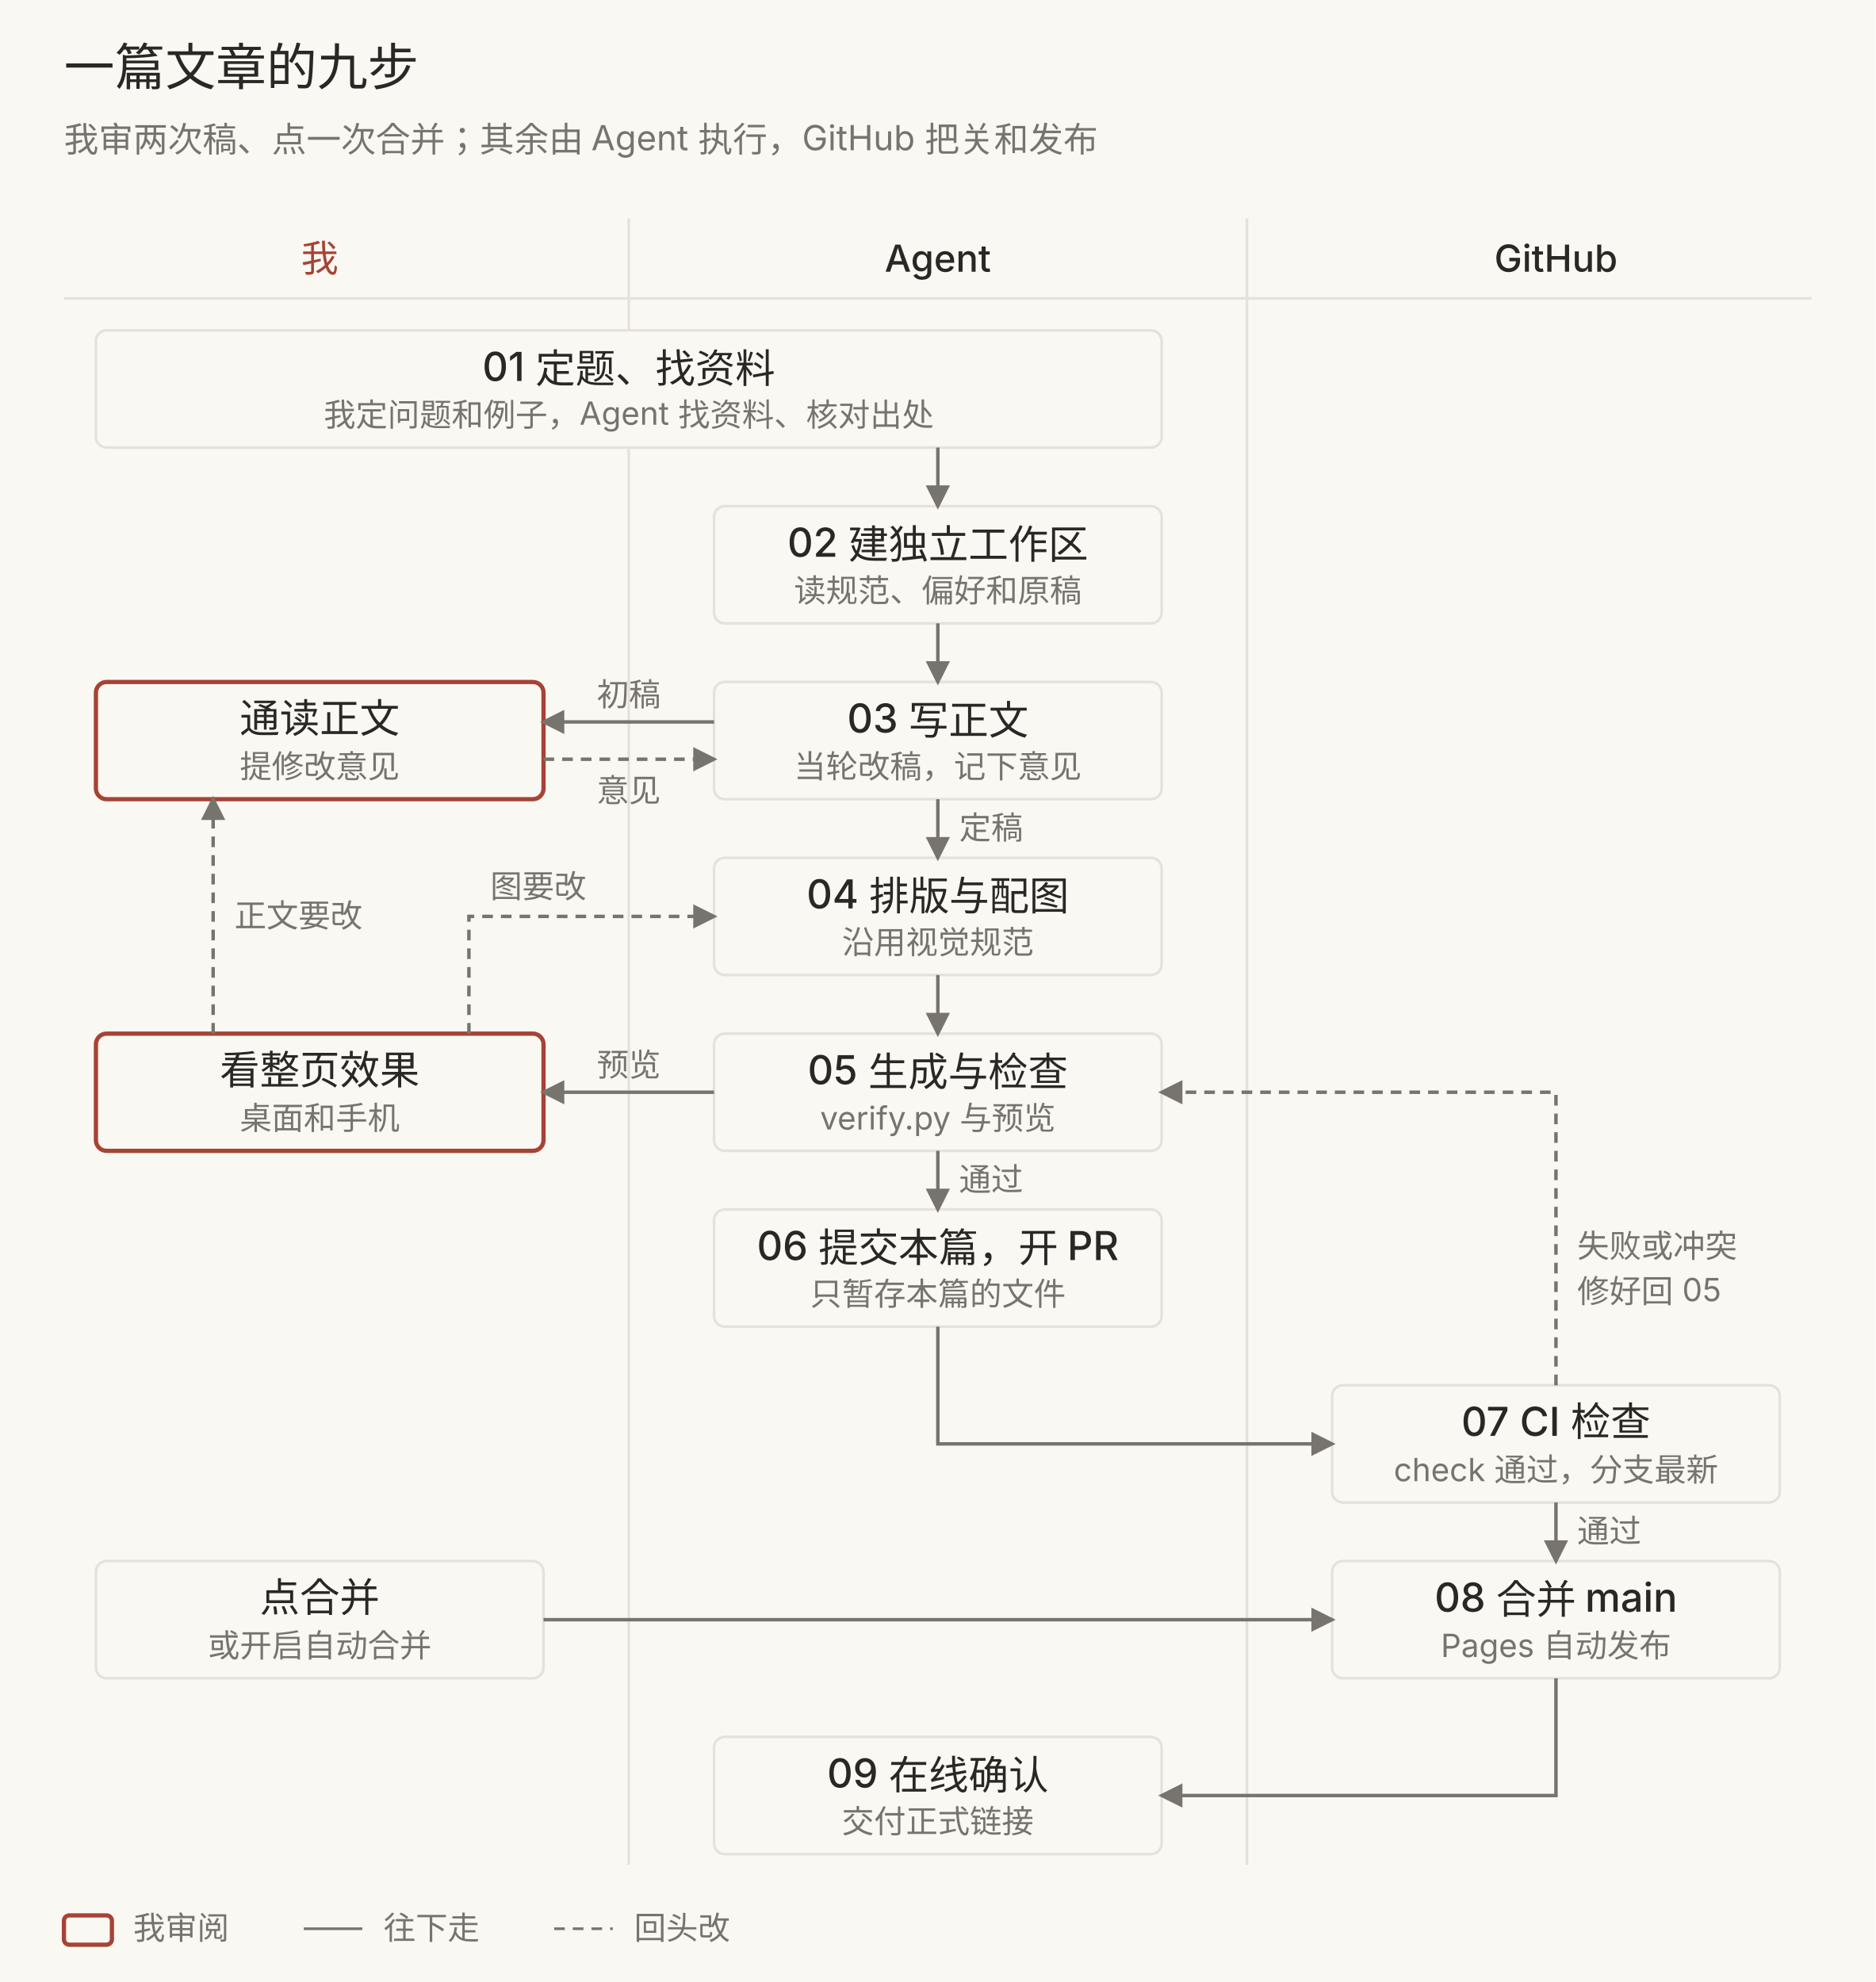
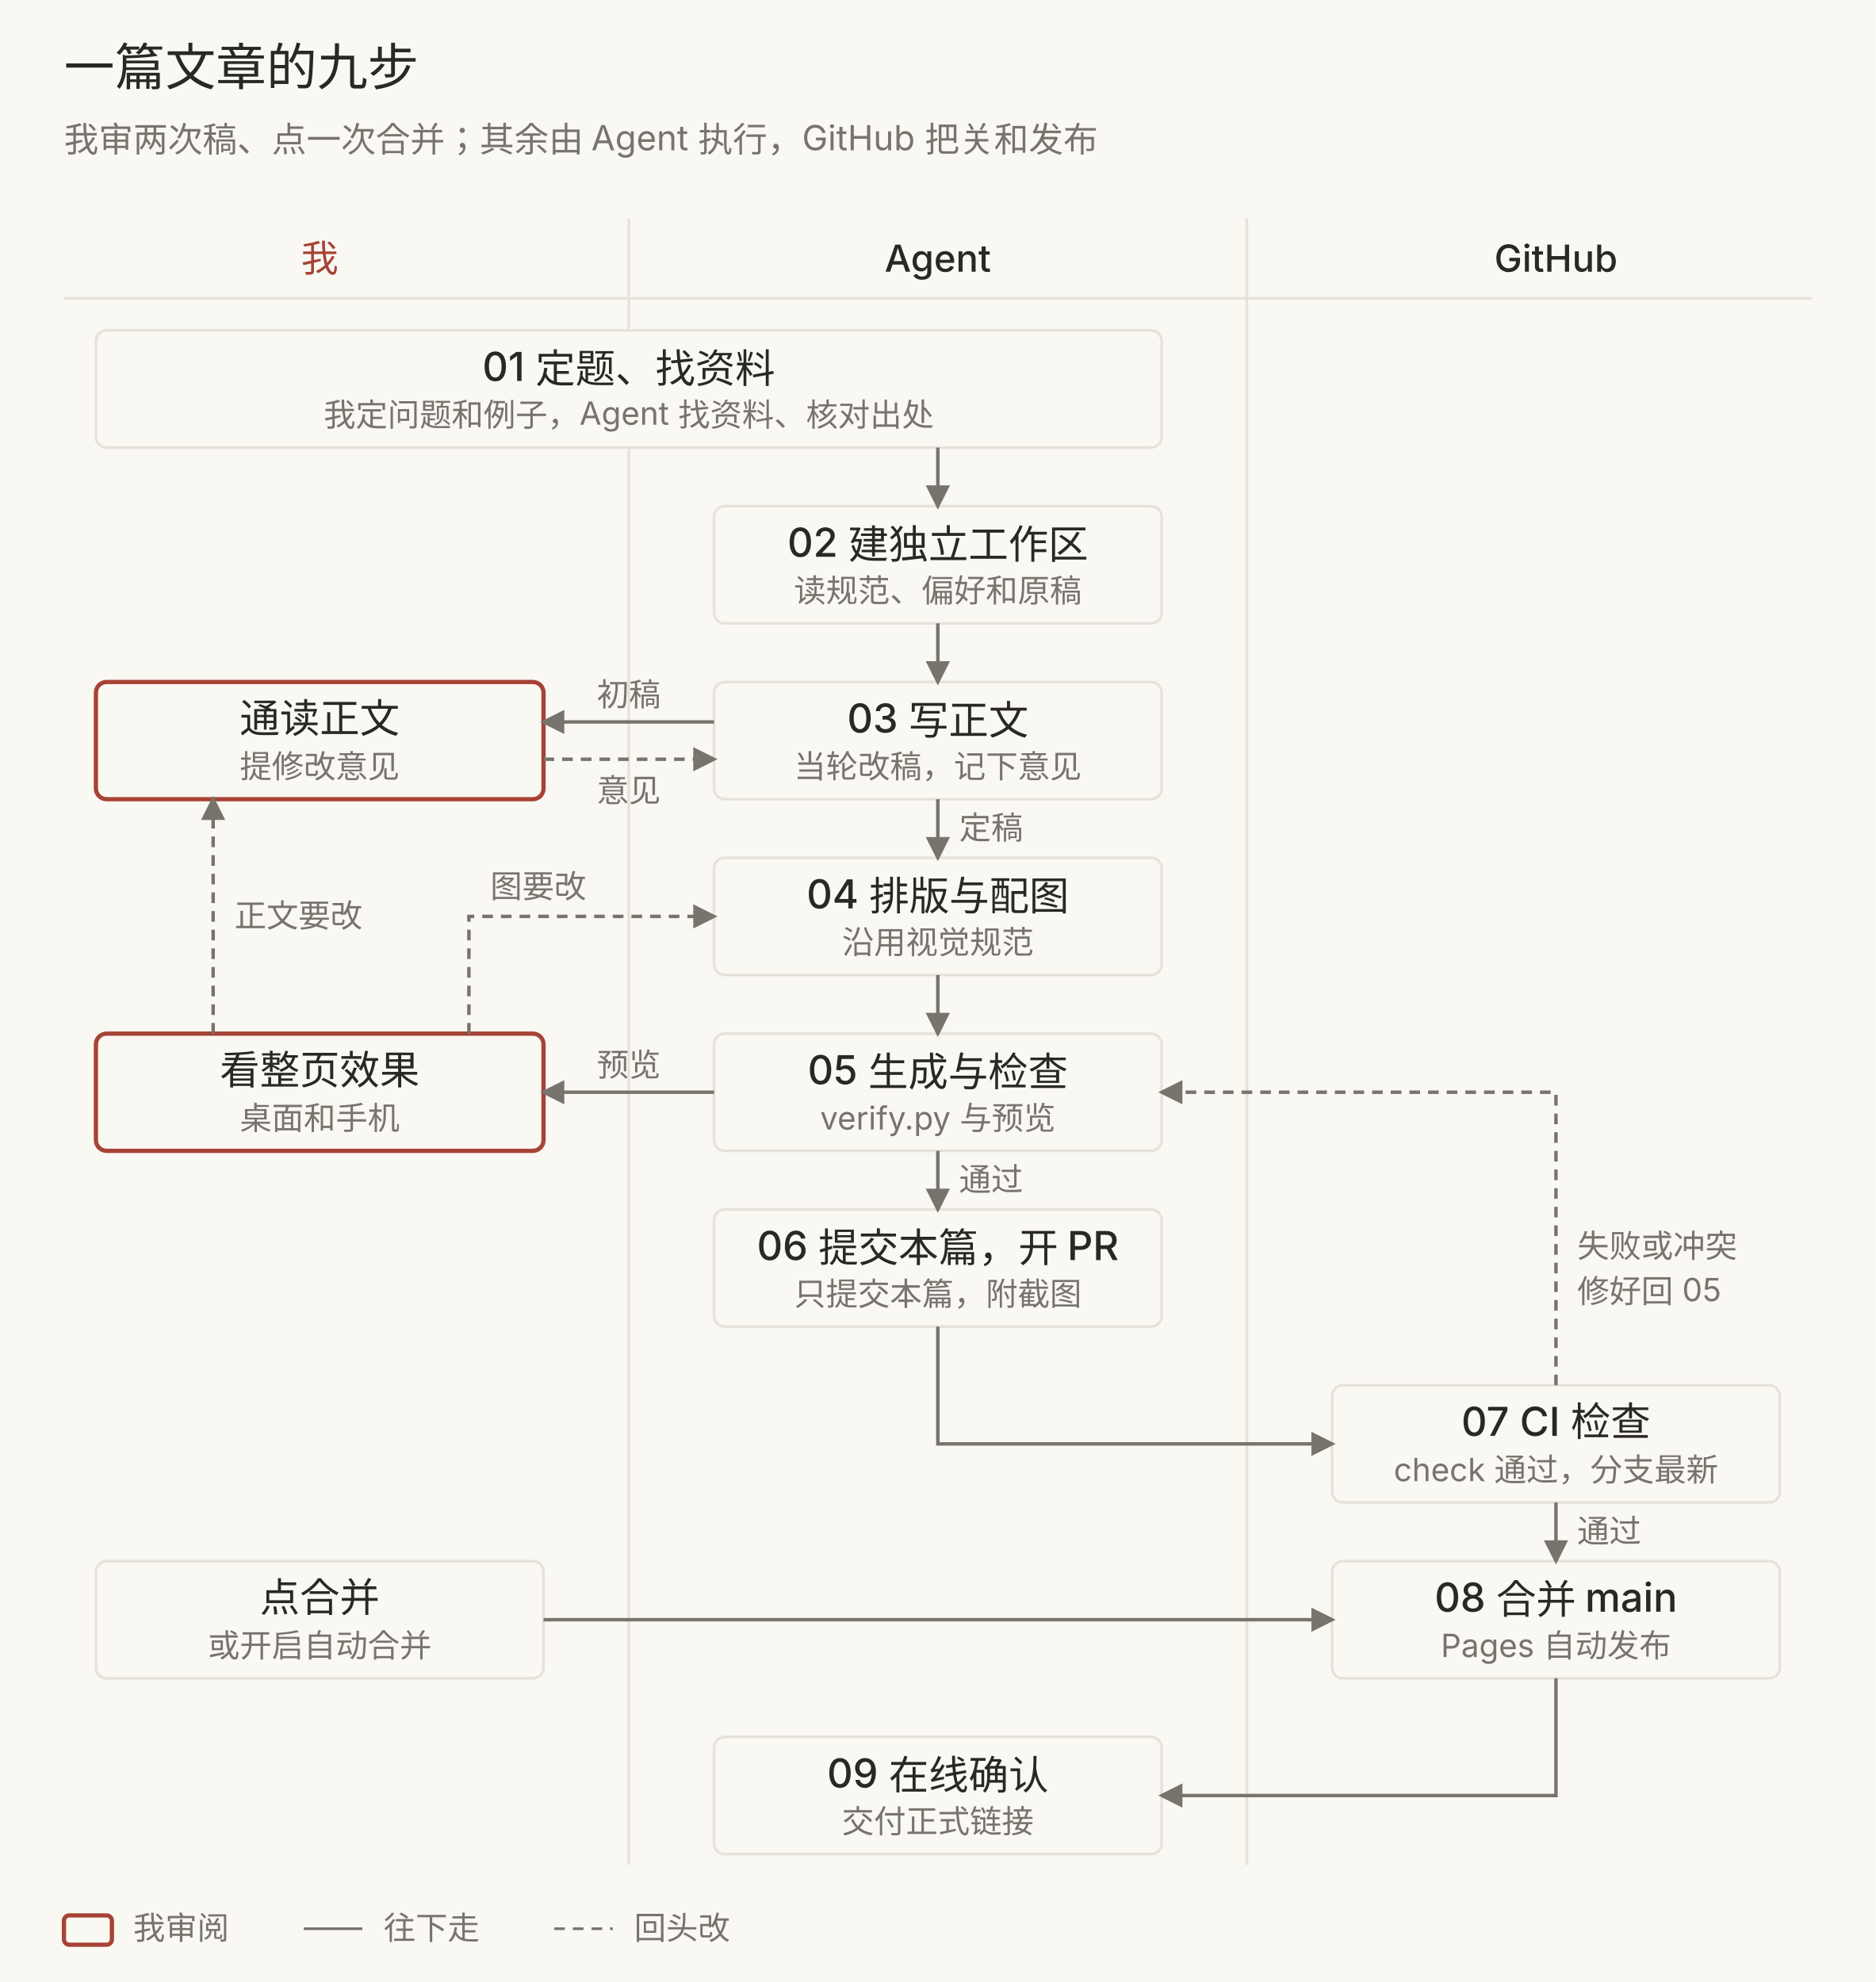
<svg xmlns="http://www.w3.org/2000/svg" width="704" height="744" viewBox="0 0 704 744" role="img" aria-labelledby="title desc" data-graph-type="flowchart">
  <style>text{font-family:-apple-system,BlinkMacSystemFont,Segoe UI,PingFang SC,Hiragino Sans GB,Microsoft YaHei,sans-serif}</style>
  <defs>
    <marker id="arrow" markerWidth="7" markerHeight="7" refX="6" refY="3.5" orient="auto">
      <path d="M0 0L7 3.5L0 7" fill="#77746e" />
    </marker>
  </defs>
  <rect width="704" height="744" fill="#faf8f3" data-graph-role="background" />
  <text x="24" y="32" font-size="19" font-weight="500" text-anchor="start" fill="#292825">一篇文章的九步</text>
  <text x="24" y="57" font-size="13" font-weight="400" text-anchor="start" fill="#77746e">我审两次稿、点一次合并；其余由 Agent 执行，GitHub 把关和发布</text>
  <path d="M236 82V700" stroke="#e6e2da" />
  <path d="M468 82V700" stroke="#e6e2da" />
  <path d="M24 112H680" stroke="#e6e2da" />
  <text x="120" y="102" font-size="14" font-weight="500" text-anchor="middle" fill="#a64335">我</text>
  <text x="352" y="102" font-size="14" font-weight="500" text-anchor="middle" fill="#292825">Agent</text>
  <text x="584" y="102" font-size="14" font-weight="500" text-anchor="middle" fill="#292825">GitHub</text>
  <rect id="n01" data-node-id="n01" data-graph-role="node" data-graph-bounds="36,124,436,168" x="36" y="124" width="400" height="44" rx="4" fill="#faf8f3" stroke="#e6e2da" />
  <text x="236.0" y="143.0" font-size="15" font-weight="500" text-anchor="middle" fill="#292825">01 定题、找资料</text>
  <text x="236.0" y="160.0" font-size="12" font-weight="400" text-anchor="middle" fill="#77746e">我定问题和例子，Agent 找资料、核对出处</text>
  <rect id="n02" data-node-id="n02" data-graph-role="node" data-graph-bounds="268,190,436,234" x="268" y="190" width="168" height="44" rx="4" fill="#faf8f3" stroke="#e6e2da" />
  <text x="352.0" y="209.0" font-size="15" font-weight="500" text-anchor="middle" fill="#292825">02 建独立工作区</text>
  <text x="352.0" y="226.0" font-size="12" font-weight="400" text-anchor="middle" fill="#77746e">读规范、偏好和原稿</text>
  <rect id="n03" data-node-id="n03" data-graph-role="node" data-graph-bounds="268,256,436,300" x="268" y="256" width="168" height="44" rx="4" fill="#faf8f3" stroke="#e6e2da" />
  <text x="352.0" y="275.0" font-size="15" font-weight="500" text-anchor="middle" fill="#292825">03 写正文</text>
  <text x="352.0" y="292.0" font-size="12" font-weight="400" text-anchor="middle" fill="#77746e">当轮改稿，记下意见</text>
  <rect id="n03r" data-node-id="n03r" data-graph-role="node" data-graph-bounds="36,256,204,300" x="36" y="256" width="168" height="44" rx="4" fill="#faf8f3" stroke="#a64335" stroke-width="1.6" />
  <text x="120.0" y="275.0" font-size="15" font-weight="500" text-anchor="middle" fill="#292825">通读正文</text>
  <text x="120.0" y="292.0" font-size="12" font-weight="400" text-anchor="middle" fill="#77746e">提修改意见</text>
  <rect id="n04" data-node-id="n04" data-graph-role="node" data-graph-bounds="268,322,436,366" x="268" y="322" width="168" height="44" rx="4" fill="#faf8f3" stroke="#e6e2da" />
  <text x="352.0" y="341.0" font-size="15" font-weight="500" text-anchor="middle" fill="#292825">04 排版与配图</text>
  <text x="352.0" y="358.0" font-size="12" font-weight="400" text-anchor="middle" fill="#77746e">沿用视觉规范</text>
  <rect id="n05" data-node-id="n05" data-graph-role="node" data-graph-bounds="268,388,436,432" x="268" y="388" width="168" height="44" rx="4" fill="#faf8f3" stroke="#e6e2da" />
  <text x="352.0" y="407.0" font-size="15" font-weight="500" text-anchor="middle" fill="#292825">05 生成与检查</text>
  <text x="352.0" y="424.0" font-size="12" font-weight="400" text-anchor="middle" fill="#77746e">verify.py 与预览</text>
  <rect id="n05r" data-node-id="n05r" data-graph-role="node" data-graph-bounds="36,388,204,432" x="36" y="388" width="168" height="44" rx="4" fill="#faf8f3" stroke="#a64335" stroke-width="1.6" />
  <text x="120.0" y="407.0" font-size="15" font-weight="500" text-anchor="middle" fill="#292825">看整页效果</text>
  <text x="120.0" y="424.0" font-size="12" font-weight="400" text-anchor="middle" fill="#77746e">桌面和手机</text>
  <rect id="n06" data-node-id="n06" data-graph-role="node" data-graph-bounds="268,454,436,498" x="268" y="454" width="168" height="44" rx="4" fill="#faf8f3" stroke="#e6e2da" />
  <text x="352.0" y="473.0" font-size="15" font-weight="500" text-anchor="middle" fill="#292825">06 提交本篇，开 PR</text>
-   <text x="352.0" y="490.0" font-size="12" font-weight="400" text-anchor="middle" fill="#77746e">只暂存本篇的文件</text>
+   <text x="352.0" y="490.0" font-size="12" font-weight="400" text-anchor="middle" fill="#77746e">只提交本篇，附截图</text>
  <rect id="n07" data-node-id="n07" data-graph-role="node" data-graph-bounds="500,520,668,564" x="500" y="520" width="168" height="44" rx="4" fill="#faf8f3" stroke="#e6e2da" />
  <text x="584.0" y="539.0" font-size="15" font-weight="500" text-anchor="middle" fill="#292825">07 CI 检查</text>
  <text x="584.0" y="556.0" font-size="12" font-weight="400" text-anchor="middle" fill="#77746e">check 通过，分支最新</text>
  <rect id="n08m" data-node-id="n08m" data-graph-role="node" data-graph-bounds="36,586,204,630" x="36" y="586" width="168" height="44" rx="4" fill="#faf8f3" stroke="#e6e2da" />
  <text x="120.0" y="605.0" font-size="15" font-weight="500" text-anchor="middle" fill="#292825">点合并</text>
  <text x="120.0" y="622.0" font-size="12" font-weight="400" text-anchor="middle" fill="#77746e">或开启自动合并</text>
  <rect id="n08" data-node-id="n08" data-graph-role="node" data-graph-bounds="500,586,668,630" x="500" y="586" width="168" height="44" rx="4" fill="#faf8f3" stroke="#e6e2da" />
  <text x="584.0" y="605.0" font-size="15" font-weight="500" text-anchor="middle" fill="#292825">08 合并 main</text>
  <text x="584.0" y="622.0" font-size="12" font-weight="400" text-anchor="middle" fill="#77746e">Pages 自动发布</text>
  <rect id="n09" data-node-id="n09" data-graph-role="node" data-graph-bounds="268,652,436,696" x="268" y="652" width="168" height="44" rx="4" fill="#faf8f3" stroke="#e6e2da" />
  <text x="352.0" y="671.0" font-size="15" font-weight="500" text-anchor="middle" fill="#292825">09 在线确认</text>
  <text x="352.0" y="688.0" font-size="12" font-weight="400" text-anchor="middle" fill="#77746e">交付正式链接</text>
  <path id="e01" data-edge-id="e01" data-graph-role="edge" d="M352 168 L352 190" fill="none" stroke="#77746e" stroke-width="1.3" marker-end="url(#arrow)" />
  <path id="e02" data-edge-id="e02" data-graph-role="edge" d="M352 234 L352 256" fill="none" stroke="#77746e" stroke-width="1.3" marker-end="url(#arrow)" />
  <path id="e03a" data-edge-id="e03a" data-graph-role="edge" d="M268 271 L204 271" fill="none" stroke="#77746e" stroke-width="1.3" marker-end="url(#arrow)" />
  <text x="236" y="265" font-size="12" font-weight="400" text-anchor="middle" fill="#77746e">初稿</text>
  <path id="e03b" data-edge-id="e03b" data-graph-role="edge" d="M204 285 L268 285" fill="none" stroke="#77746e" stroke-width="1.3" stroke-dasharray="4 3" marker-end="url(#arrow)" />
  <text x="236" y="301" font-size="12" font-weight="400" text-anchor="middle" fill="#77746e">意见</text>
  <path id="e04" data-edge-id="e04" data-graph-role="edge" d="M352 300 L352 322" fill="none" stroke="#77746e" stroke-width="1.3" marker-end="url(#arrow)" />
  <text x="360" y="315" font-size="12" font-weight="400" text-anchor="start" fill="#77746e">定稿</text>
  <path id="e05" data-edge-id="e05" data-graph-role="edge" d="M352 366 L352 388" fill="none" stroke="#77746e" stroke-width="1.3" marker-end="url(#arrow)" />
  <path id="e06a" data-edge-id="e06a" data-graph-role="edge" d="M268 410 L204 410" fill="none" stroke="#77746e" stroke-width="1.3" marker-end="url(#arrow)" />
  <text x="236" y="404" font-size="12" font-weight="400" text-anchor="middle" fill="#77746e">预览</text>
  <path id="e06b" data-edge-id="e06b" data-graph-role="edge" d="M80 388 L80 300" fill="none" stroke="#77746e" stroke-width="1.3" stroke-dasharray="4 3" marker-end="url(#arrow)" />
  <text x="88" y="348" font-size="12" font-weight="400" text-anchor="start" fill="#77746e">正文要改</text>
  <path id="e06c" data-edge-id="e06c" data-graph-role="edge" d="M176 388 L176 344 L268 344" fill="none" stroke="#77746e" stroke-width="1.3" stroke-dasharray="4 3" marker-end="url(#arrow)" />
  <text x="184" y="337" font-size="12" font-weight="400" text-anchor="start" fill="#77746e">图要改</text>
  <path id="e07" data-edge-id="e07" data-graph-role="edge" d="M352 432 L352 454" fill="none" stroke="#77746e" stroke-width="1.3" marker-end="url(#arrow)" />
  <text x="360" y="447" font-size="12" font-weight="400" text-anchor="start" fill="#77746e">通过</text>
  <path id="e08" data-edge-id="e08" data-graph-role="edge" d="M352 498 L352 542 L500 542" fill="none" stroke="#77746e" stroke-width="1.3" marker-end="url(#arrow)" />
  <path id="e09" data-edge-id="e09" data-graph-role="edge" d="M584 520 L584 410 L436 410" fill="none" stroke="#77746e" stroke-width="1.3" stroke-dasharray="4 3" marker-end="url(#arrow)" />
  <text x="592" y="472" font-size="12" font-weight="400" text-anchor="start" fill="#77746e">失败或冲突</text>
  <text x="592" y="489" font-size="12" font-weight="400" text-anchor="start" fill="#77746e">修好回 05</text>
  <path id="e10" data-edge-id="e10" data-graph-role="edge" d="M584 564 L584 586" fill="none" stroke="#77746e" stroke-width="1.3" marker-end="url(#arrow)" />
  <text x="592" y="579" font-size="12" font-weight="400" text-anchor="start" fill="#77746e">通过</text>
  <path id="e11" data-edge-id="e11" data-graph-role="edge" d="M204 608 L500 608" fill="none" stroke="#77746e" stroke-width="1.3" marker-end="url(#arrow)" />
  <path id="e12" data-edge-id="e12" data-graph-role="edge" d="M584 630 L584 674 L436 674" fill="none" stroke="#77746e" stroke-width="1.3" marker-end="url(#arrow)" />
  <rect x="24" y="719" width="18" height="11" rx="2" fill="#faf8f3" stroke="#a64335" stroke-width="1.6" />
  <text x="50" y="728" font-size="12" font-weight="400" text-anchor="start" fill="#77746e">我审阅</text>
  <path d="M114 724H136" stroke="#77746e" />
  <text x="144" y="728" font-size="12" font-weight="400" text-anchor="start" fill="#77746e">往下走</text>
  <path d="M208 724H230" stroke="#77746e" stroke-dasharray="4 3" />
  <text x="238" y="728" font-size="12" font-weight="400" text-anchor="start" fill="#77746e">回头改</text>
</svg>
